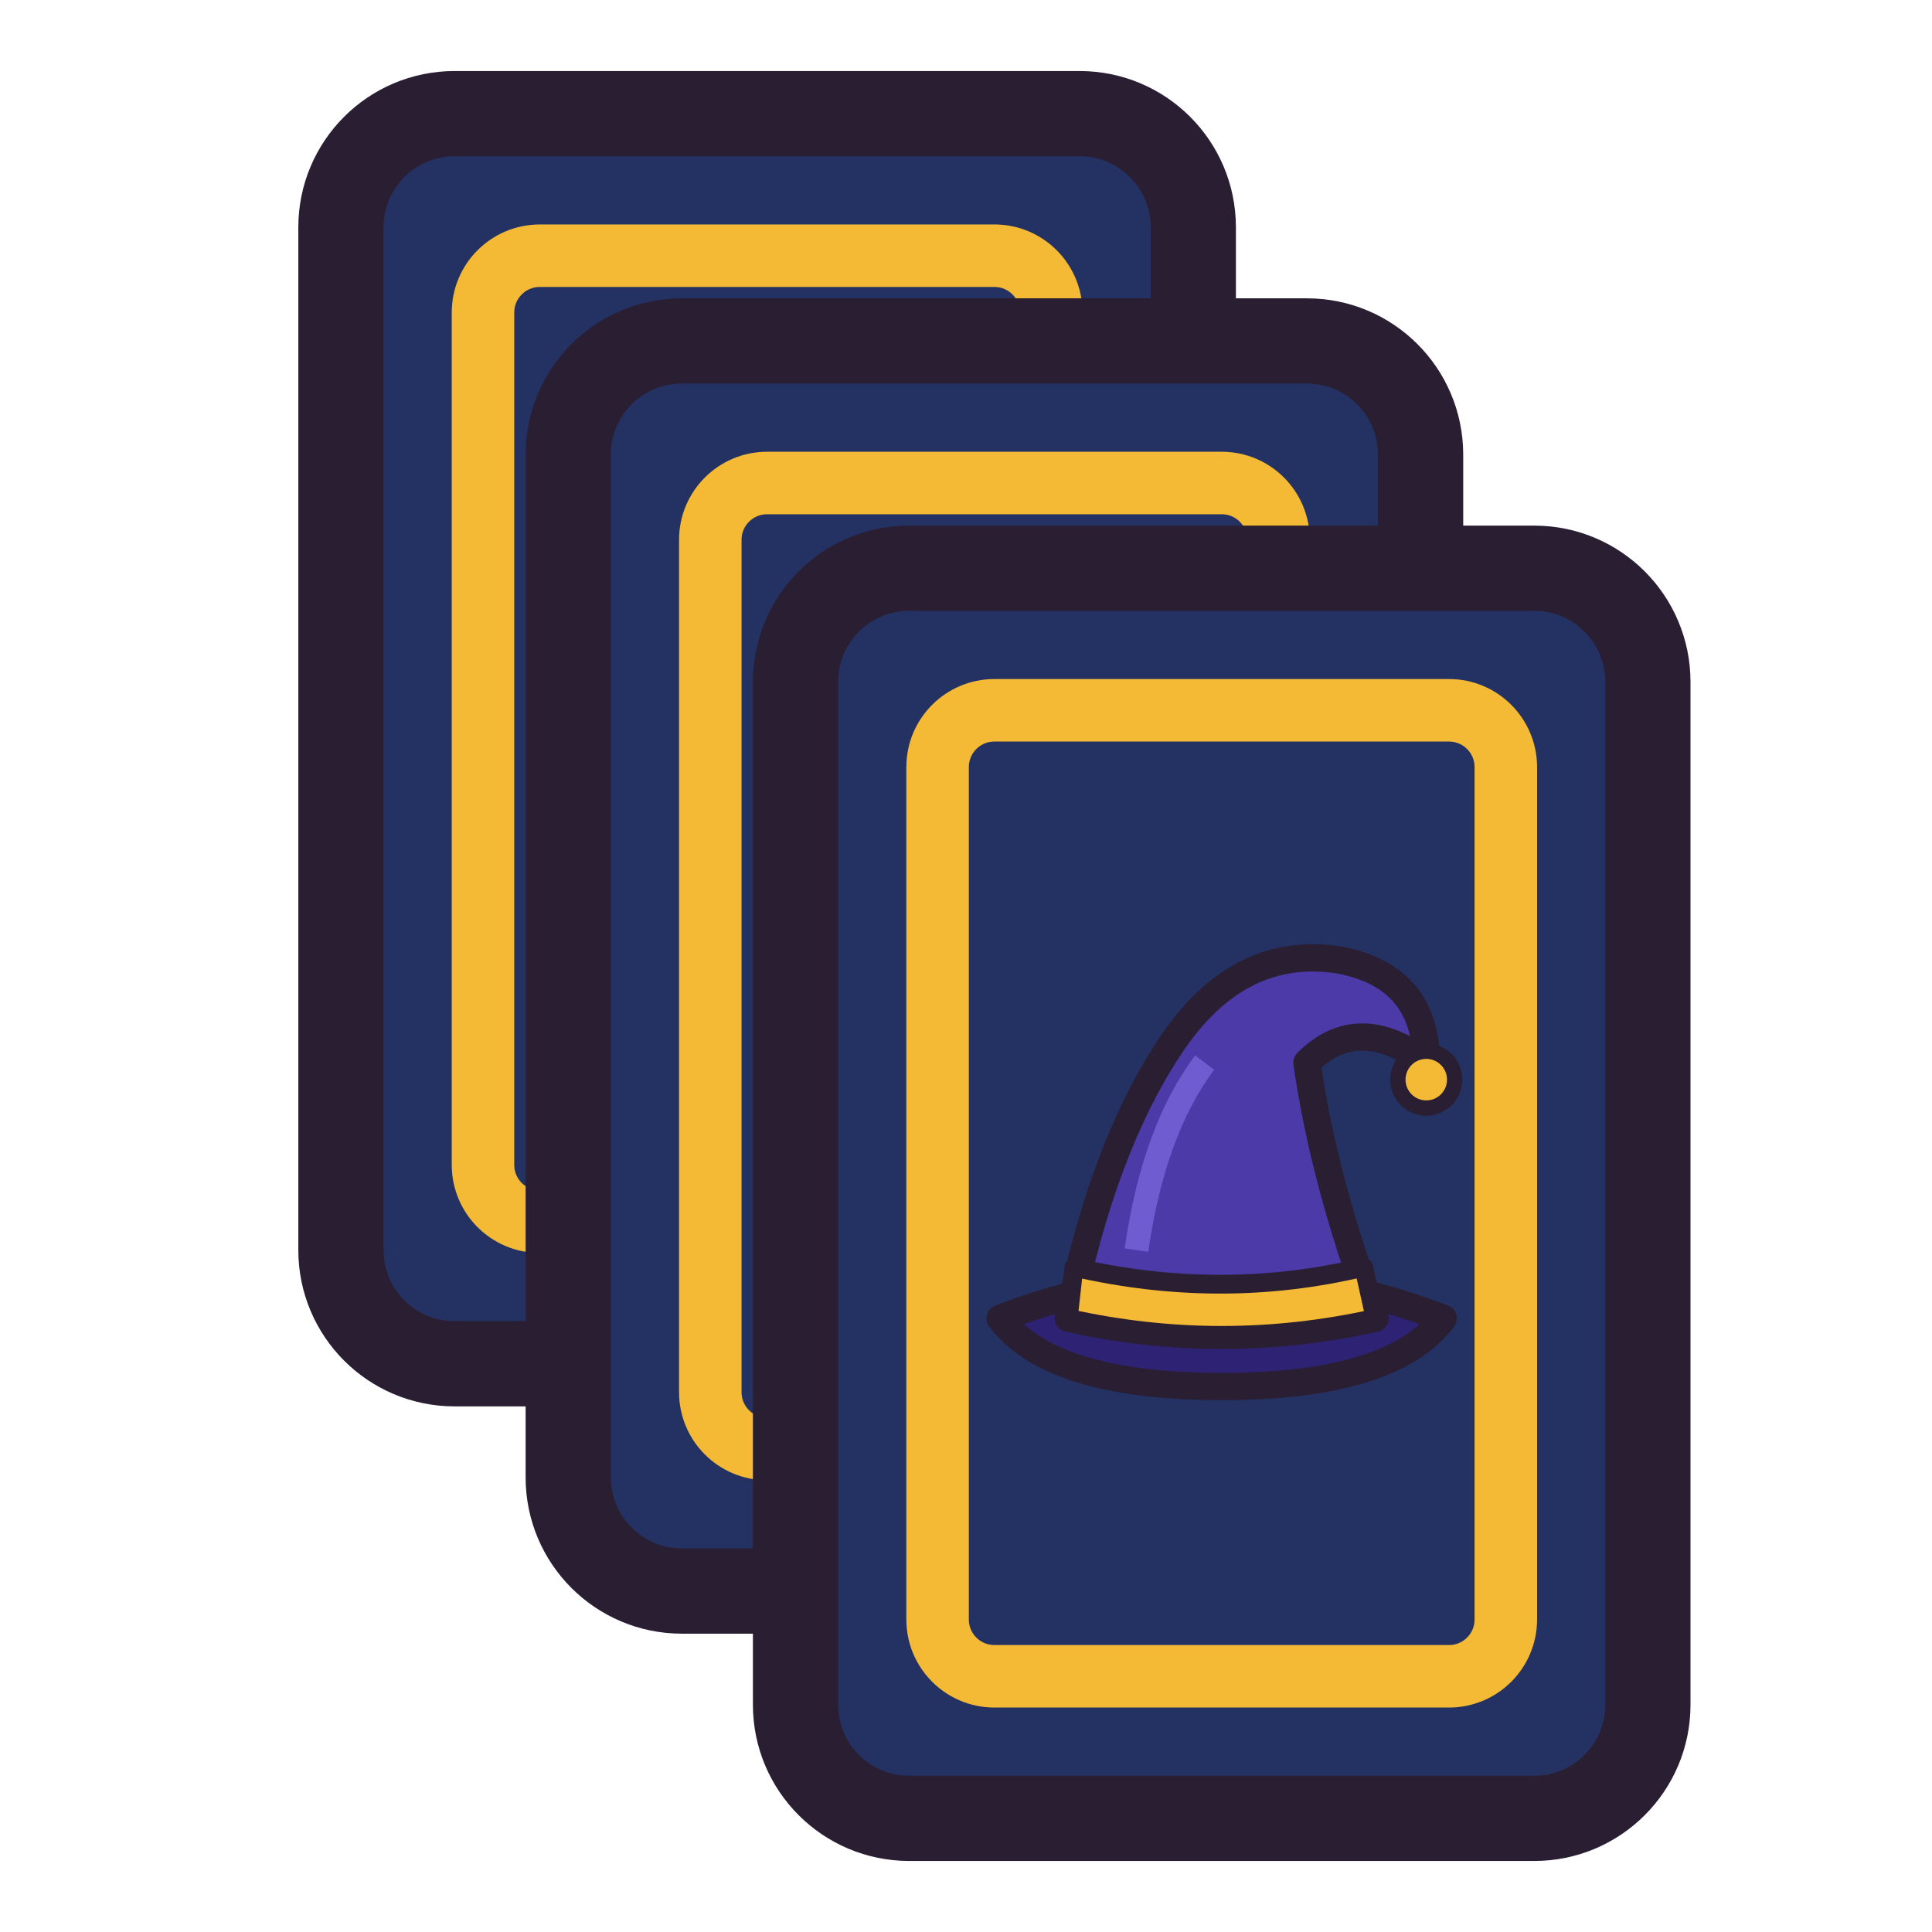
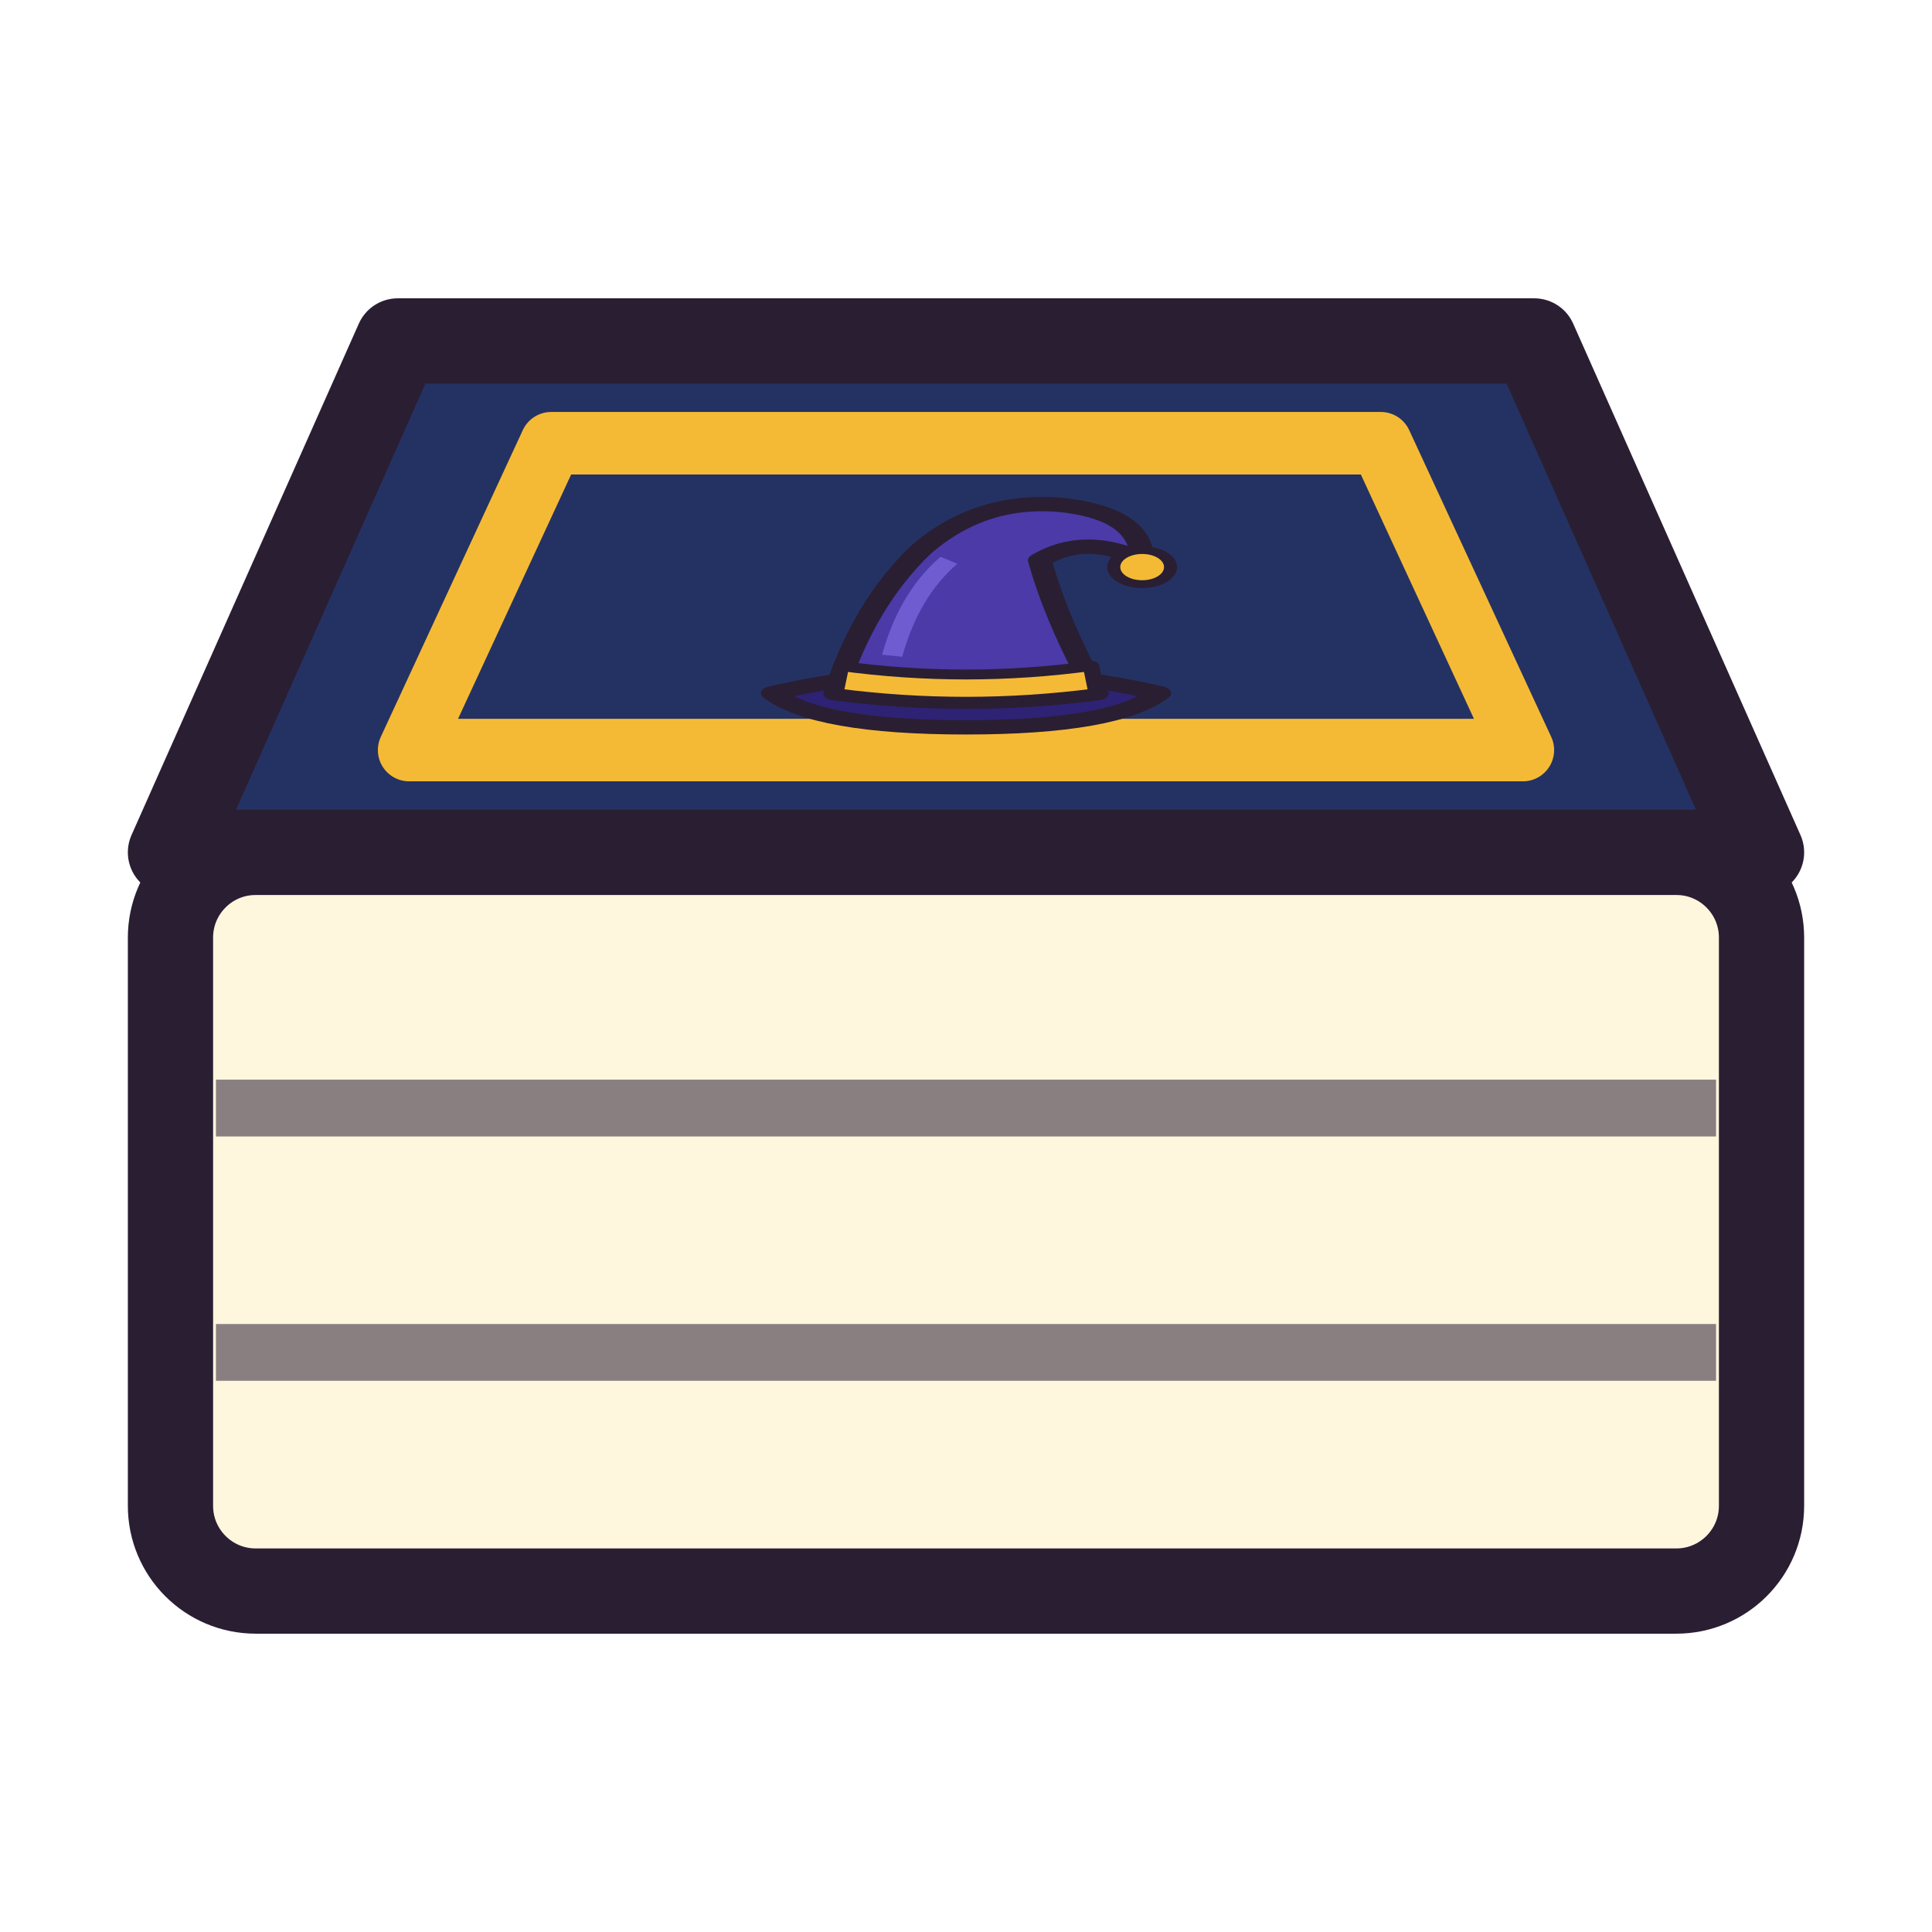
<svg xmlns="http://www.w3.org/2000/svg" viewBox="3 3 34 34" stroke-linejoin="round">
-   <g transform="rotate(0 20 36)">
-     <rect x="9" y="5" width="15" height="22" rx="2" fill="#243263" stroke="#2A1E33" stroke-width="1.5" />
-     <rect x="11.5" y="7.5" width="10" height="17" rx="1" fill="none" stroke="#F5BA35" stroke-width="1.1" />
-     <g stroke="#2A1E33">
-       <path d="M12.6 18.2 Q16.5 16.7 20.4 18.2 Q19.5 19.4 16.5 19.4 Q13.5 19.4 12.6 18.2 Z" fill="#2E2275" stroke-width="0.48" />
-       <path d="M13.8 18.2 Q14.4 15.2 15.6 13.4 Q16.8 11.6 18.6 11.9 Q20.1 12.2 20.1 13.7 Q18.9 12.8 18.0 13.7 Q18.3 15.8 19.2 18.2 Q16.5 18.8 13.8 18.2 Z" fill="#4B3AA8" stroke-width="0.48" />
-       <path d="M15.0 17.0 Q15.3 14.9 16.2 13.7" fill="none" stroke="#6E5CD0" stroke-width="0.42" />
-       <path d="M13.9 17.3 Q16.5 17.9 19.0 17.3 L19.2 18.2 Q16.5 18.8 13.8 18.2 Z" fill="#F5BA35" stroke-width="0.33" />
-       <circle cx="20.1" cy="14.0" r="0.5" fill="#F5BA35" stroke-width="0.27" />
-     </g>
-   </g>
-   <g transform="rotate(0 20 36)">
-     <rect x="13" y="9" width="15" height="22" rx="2" fill="#243263" stroke="#2A1E33" stroke-width="1.5" />
-     <rect x="15.5" y="11.5" width="10" height="17" rx="1" fill="none" stroke="#F5BA35" stroke-width="1.1" />
-     <g stroke="#2A1E33">
-       <path d="M16.6 22.2 Q20.5 20.7 24.4 22.2 Q23.5 23.4 20.5 23.4 Q17.5 23.4 16.6 22.2 Z" fill="#2E2275" stroke-width="0.48" />
-       <path d="M17.8 22.2 Q18.4 19.2 19.6 17.4 Q20.8 15.6 22.6 15.9 Q24.1 16.2 24.1 17.7 Q22.9 16.8 22.0 17.7 Q22.3 19.8 23.2 22.2 Q20.5 22.8 17.8 22.2 Z" fill="#4B3AA8" stroke-width="0.48" />
-       <path d="M19.0 21.0 Q19.3 18.9 20.2 17.7" fill="none" stroke="#6E5CD0" stroke-width="0.42" />
-       <path d="M17.9 21.3 Q20.5 21.9 23.0 21.3 L23.2 22.2 Q20.5 22.8 17.8 22.2 Z" fill="#F5BA35" stroke-width="0.33" />
-       <circle cx="24.1" cy="18.0" r="0.5" fill="#F5BA35" stroke-width="0.27" />
-     </g>
-   </g>
-   <g transform="rotate(0 20 36)">
-     <rect x="17" y="13" width="15" height="22" rx="2" fill="#243263" stroke="#2A1E33" stroke-width="1.5" />
-     <rect x="19.5" y="15.5" width="10" height="17" rx="1" fill="none" stroke="#F5BA35" stroke-width="1.1" />
-     <g stroke="#2A1E33">
-       <path d="M20.6 26.2 Q24.5 24.7 28.4 26.2 Q27.5 27.4 24.5 27.4 Q21.5 27.4 20.6 26.2 Z" fill="#2E2275" stroke-width="0.48" />
-       <path d="M21.8 26.2 Q22.4 23.2 23.6 21.4 Q24.8 19.6 26.6 19.9 Q28.1 20.2 28.1 21.7 Q26.9 20.8 26.0 21.7 Q26.3 23.8 27.2 26.2 Q24.5 26.8 21.8 26.2 Z" fill="#4B3AA8" stroke-width="0.48" />
-       <path d="M23.0 25.0 Q23.3 22.9 24.2 21.7" fill="none" stroke="#6E5CD0" stroke-width="0.42" />
-       <path d="M21.9 25.3 Q24.5 25.9 27.0 25.3 L27.2 26.2 Q24.5 26.8 21.8 26.2 Z" fill="#F5BA35" stroke-width="0.33" />
-       <circle cx="28.1" cy="22.0" r="0.5" fill="#F5BA35" stroke-width="0.27" />
+   <g stroke-linejoin="round">
+     <rect x="6" y="18" width="28" height="13" rx="1.5" fill="#FFF6DE" stroke="#2A1E33" stroke-width="1.5" />
+     <path d="M6.8 22.5H33.2M6.8 26.8H33.2" stroke="#2A1E33" stroke-width="1" opacity=".55" />
+     <path d="M10 9H30L34 18H6Z" fill="#243263" stroke="#2A1E33" stroke-width="1.5" />
+     <path d="M12.7 10.8H27.3L29.8 16.2H10.2Z" fill="none" stroke="#F5BA35" stroke-width="1.1" />
+     <g stroke="#2A1E33" transform="translate(20 14) scale(1 .6) translate(-20 -14)">
+       <path d="M16.6 16.0 Q20.0 14.7 23.4 16.0 Q22.6 17.0 20.0 17.0 Q17.4 17.0 16.6 16.0 Z" fill="#2E2275" stroke-width="0.42" />
+       <path d="M17.7 16.0 Q18.2 13.4 19.2 11.8 Q20.3 10.2 21.8 10.5 Q23.1 10.8 23.1 12.1 Q22.1 11.3 21.3 12.1 Q21.6 13.9 22.3 16.0 Q20.0 16.5 17.7 16.0 Z" fill="#4B3AA8" stroke-width="0.42" />
+       <path d="M18.7 14.9 Q19.0 13.1 19.7 12.1" fill="none" stroke="#6E5CD0" stroke-width="0.36" />
+       <path d="M17.8 15.2 Q20.0 15.7 22.2 15.2 L22.3 16.0 Q20.0 16.5 17.7 16.0 Z" fill="#F5BA35" stroke-width="0.29" />
+       <circle cx="23.1" cy="12.3" r="0.5" fill="#F5BA35" stroke-width="0.23" />
    </g>
  </g>
</svg>
